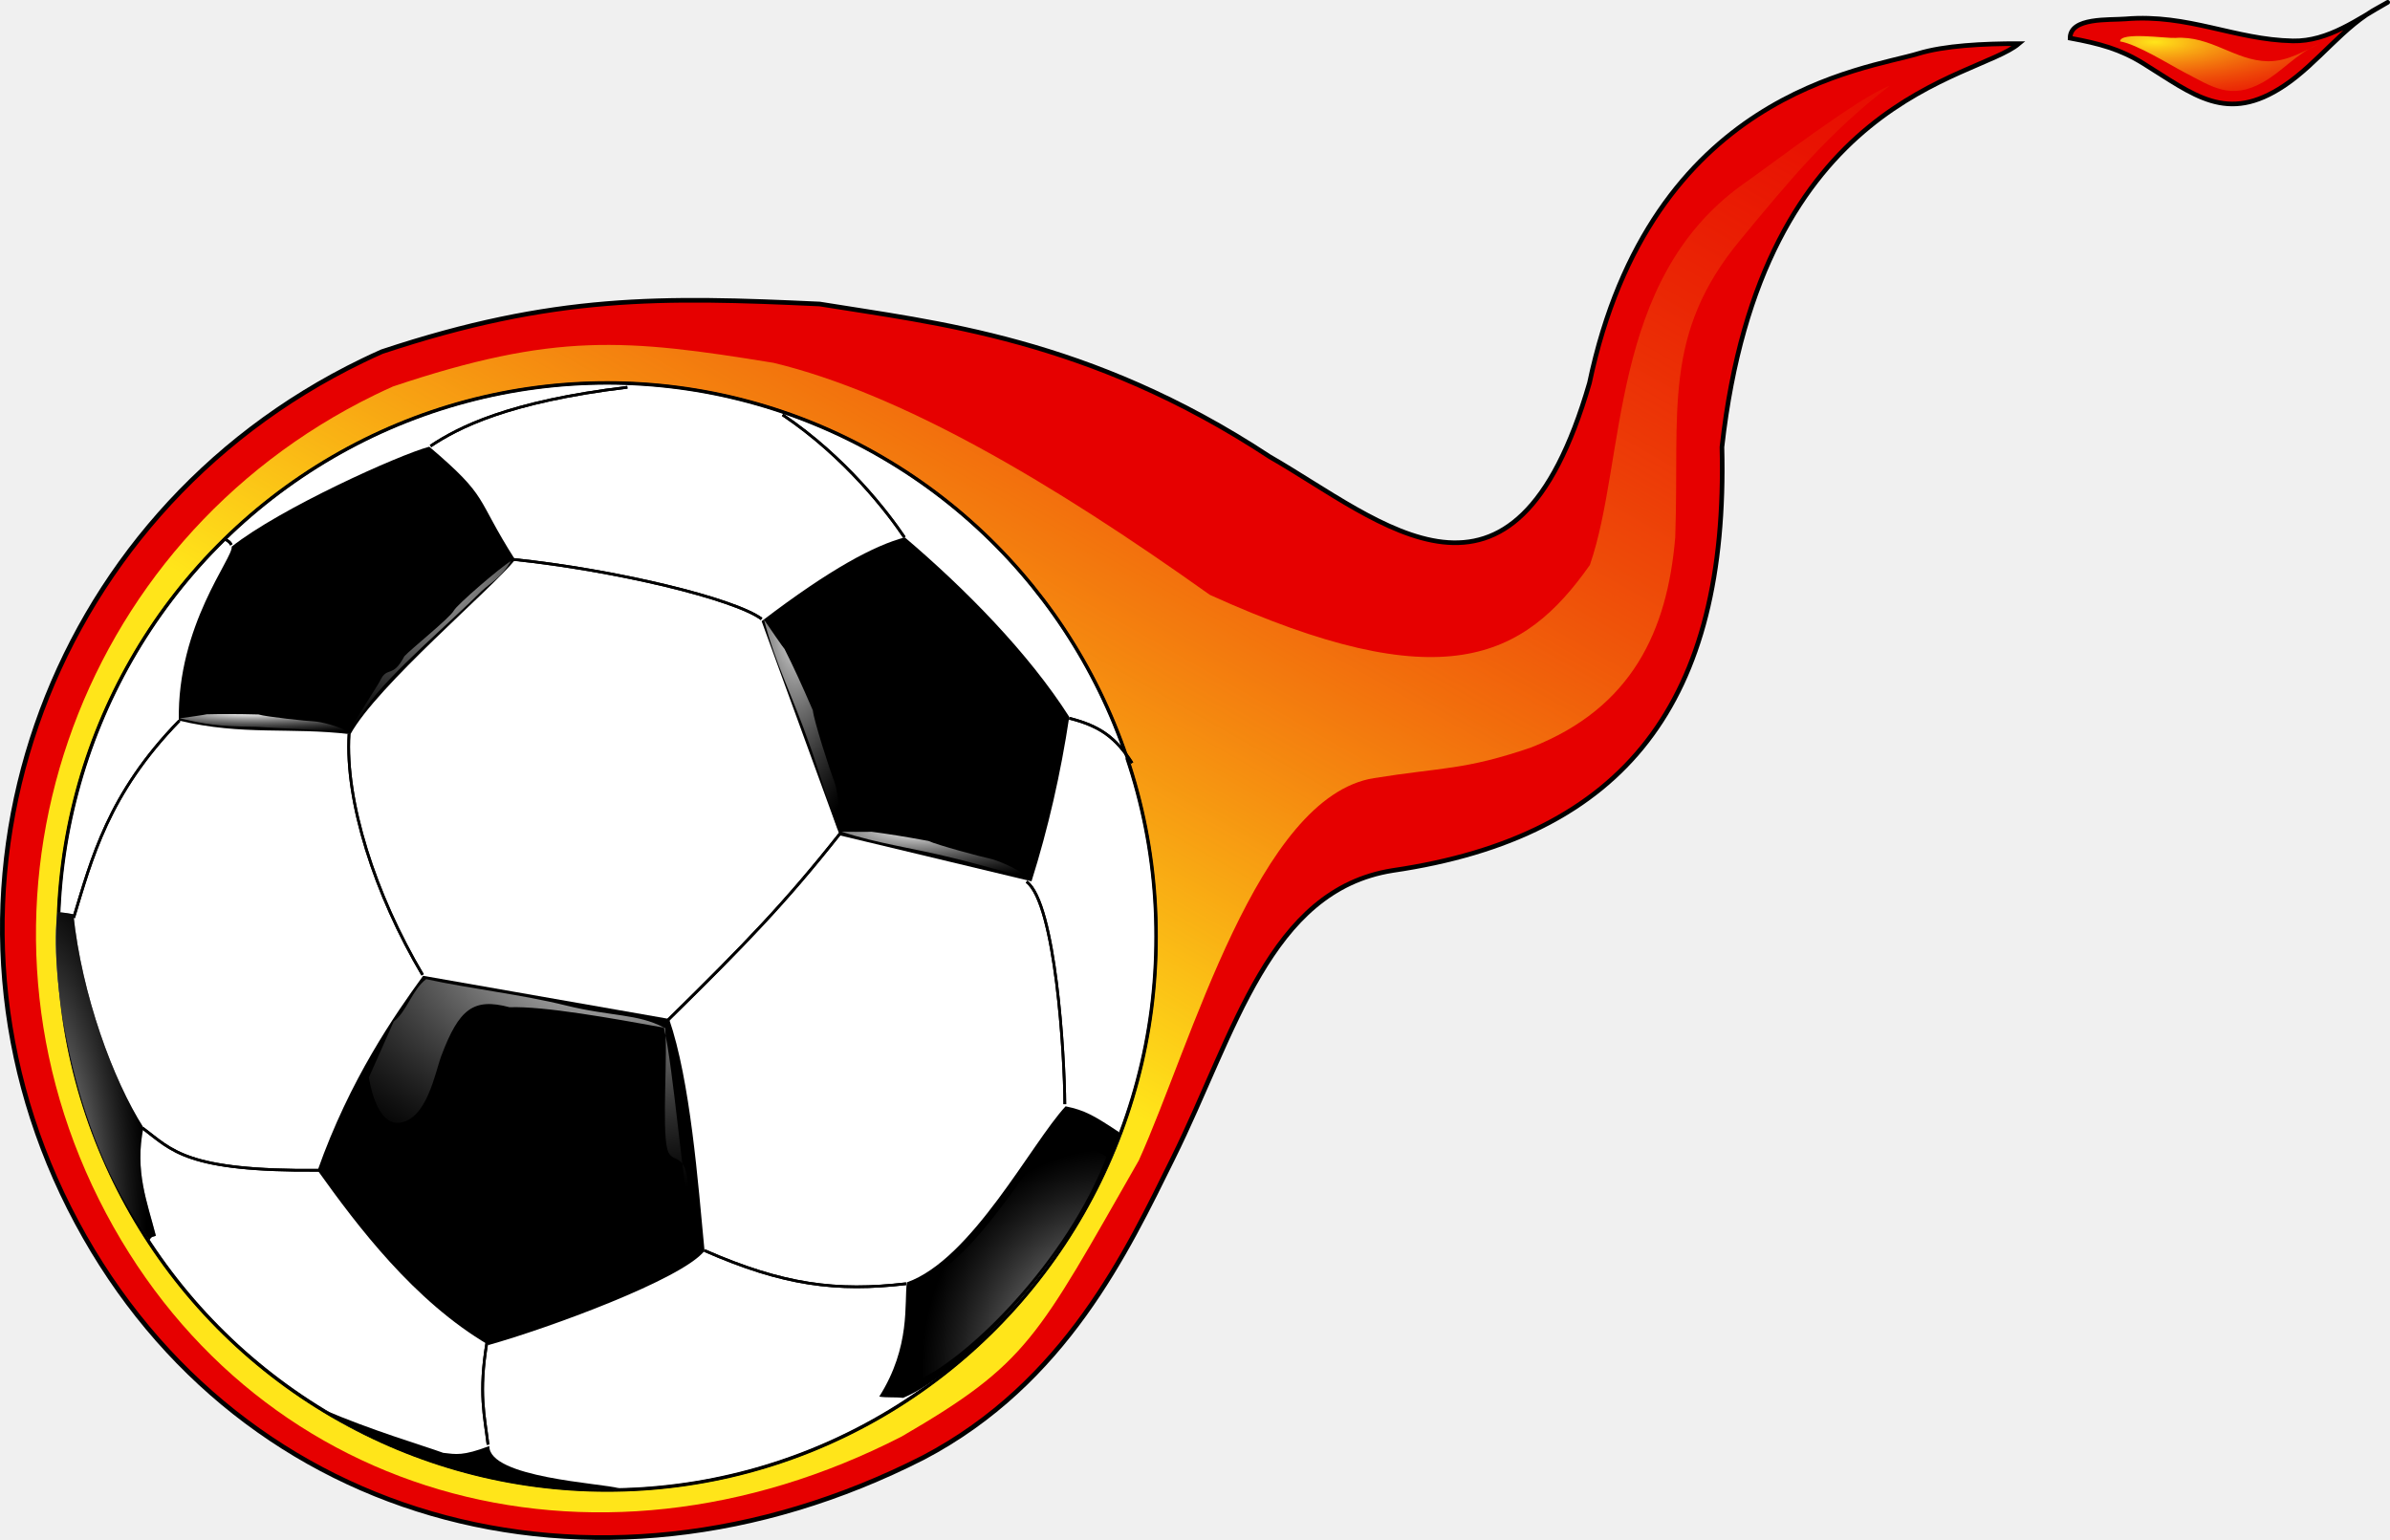
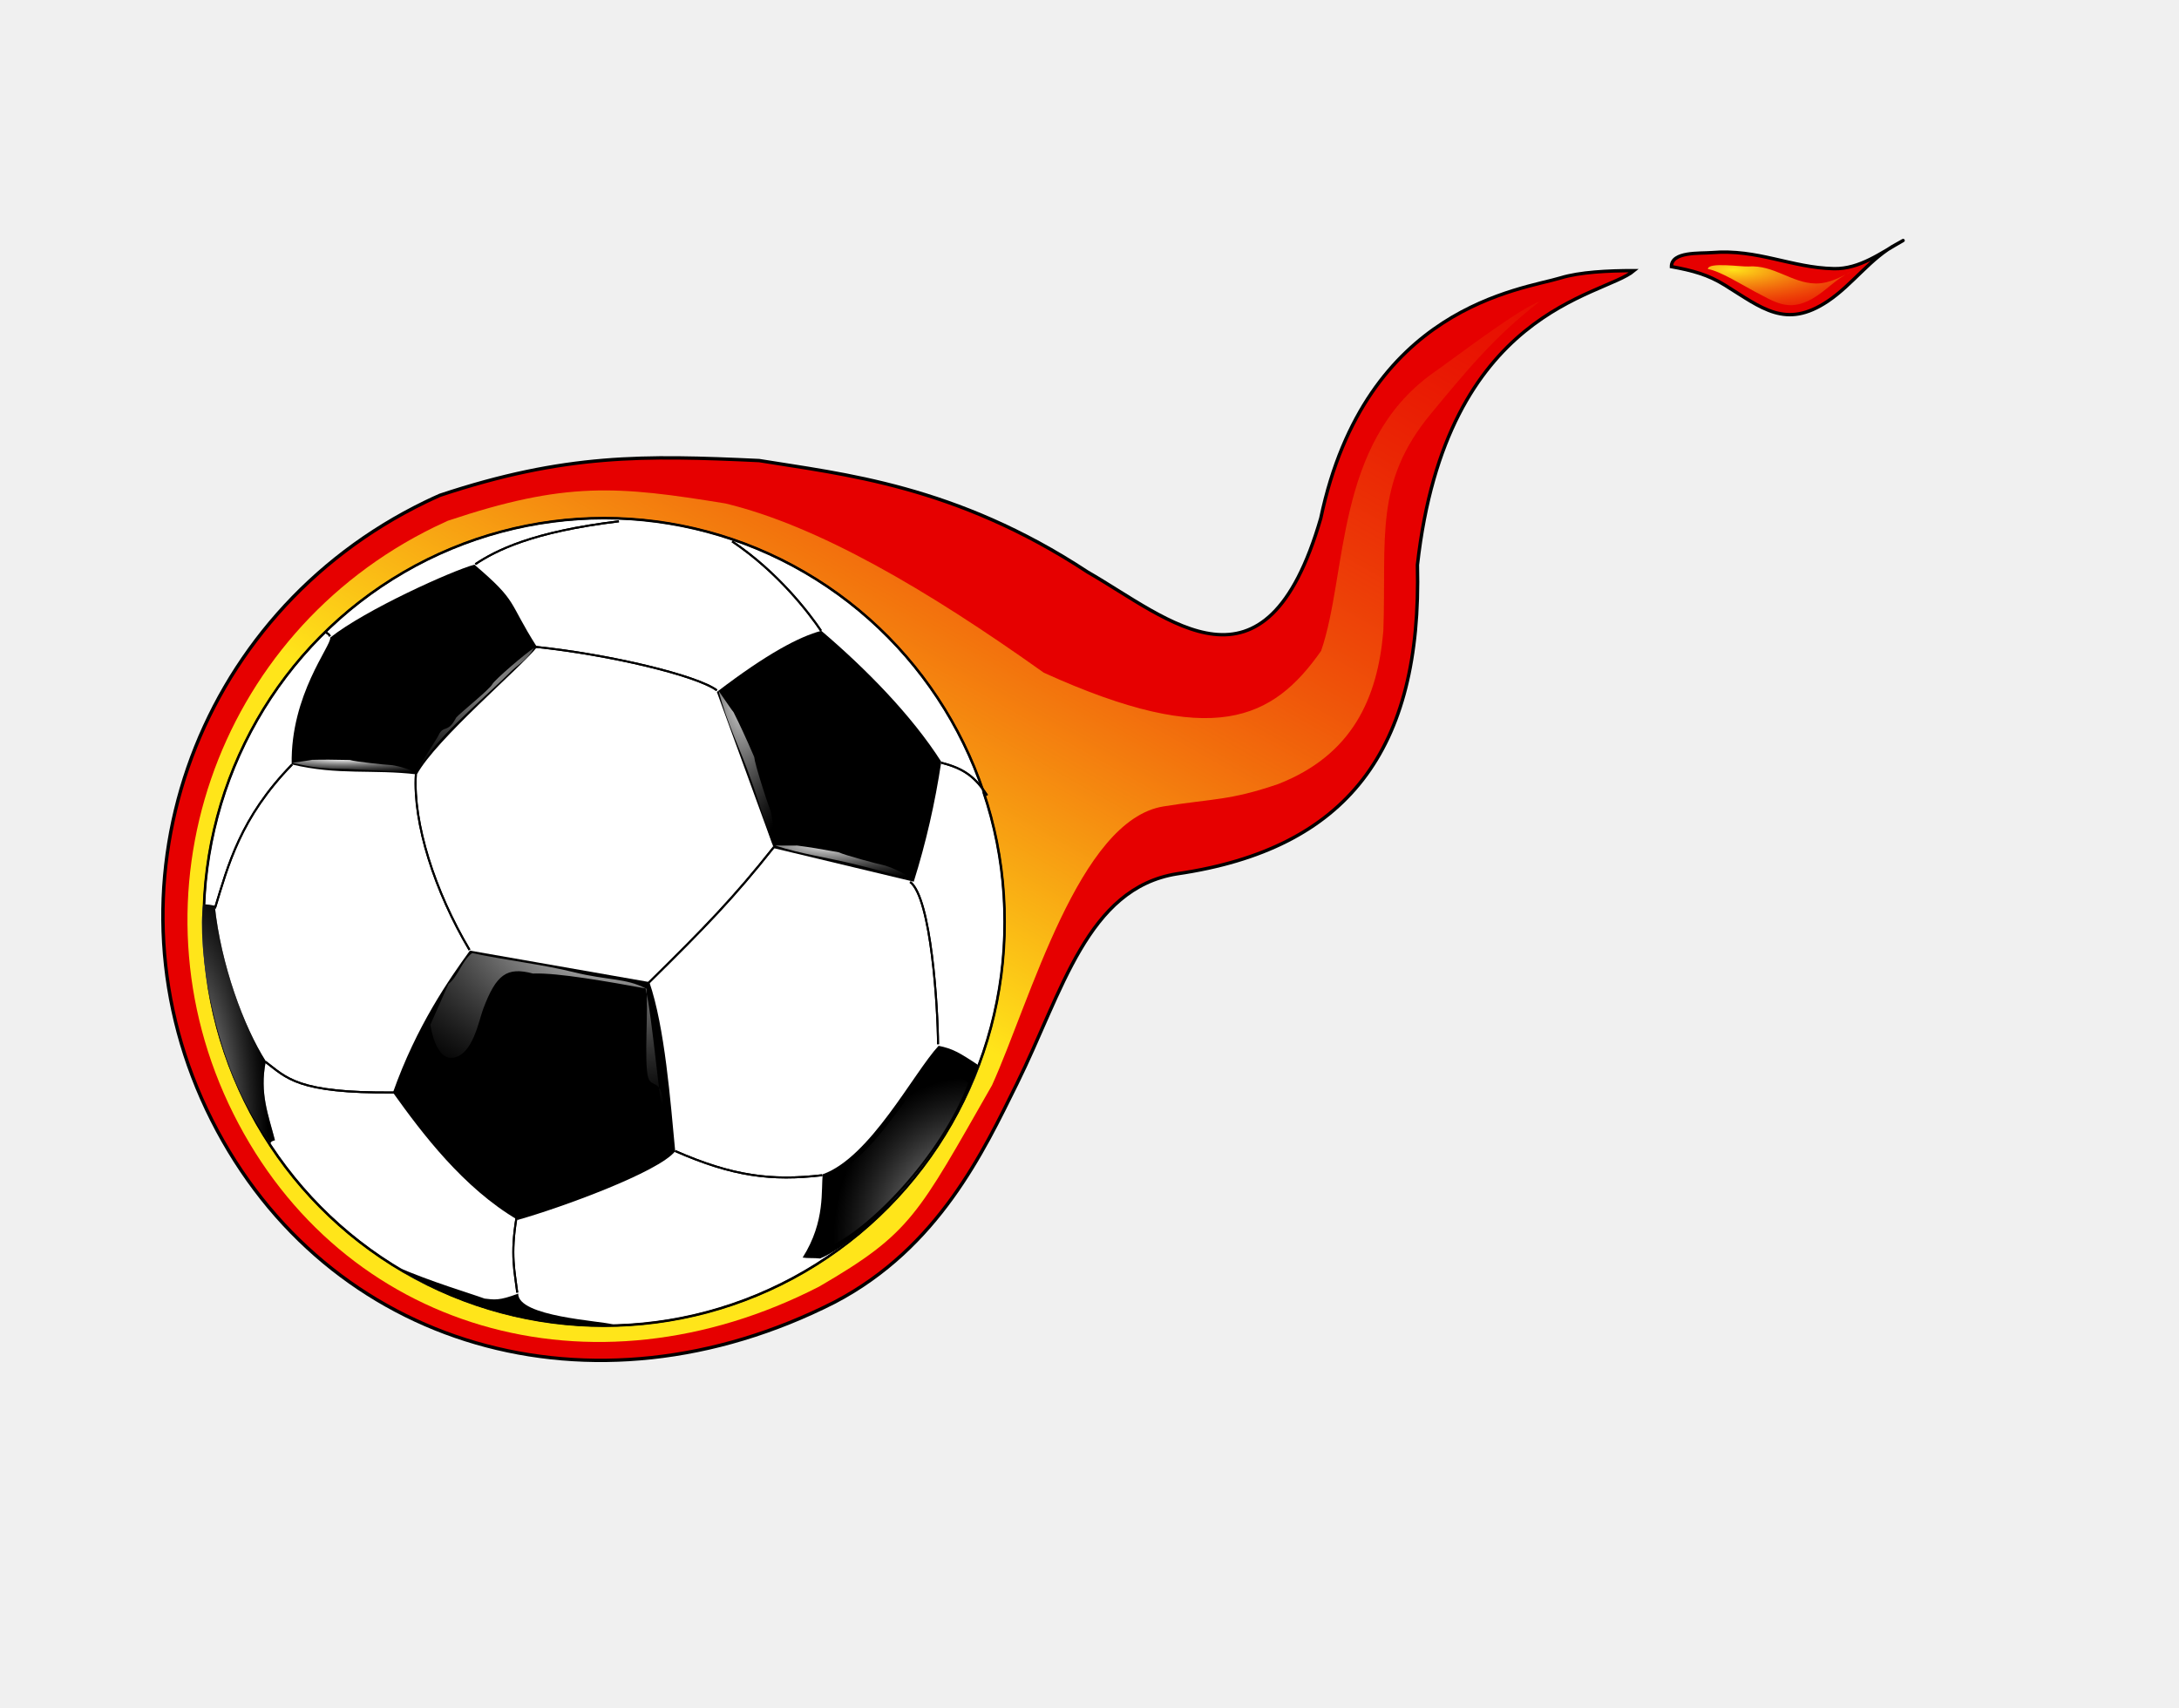
- <svg xmlns="http://www.w3.org/2000/svg" xmlns:xlink="http://www.w3.org/1999/xlink" height="416.602" id="svg636" space="preserve" width="646.536" version="1.0">
+ <svg xmlns="http://www.w3.org/2000/svg" xmlns:xlink="http://www.w3.org/1999/xlink" height="475pt" id="svg636" space="preserve" width="606pt">
  <defs id="defs638">
    <linearGradient id="linearGradient684">
      <stop id="stop685" offset="0" style="stop-color:#ffe51a;stop-opacity:1;" />
      <stop id="stop686" offset="1" style="stop-color:#e60000;stop-opacity:0;" />
    </linearGradient>
    <linearGradient id="linearGradient649">
      <stop id="stop650" offset="0" style="stop-color:#ffffff;stop-opacity:1;" />
      <stop id="stop651" offset="1" style="stop-color:#000000;stop-opacity:0.478;" />
    </linearGradient>
-     <linearGradient gradientUnits="userSpaceOnUse" id="linearGradient652" spreadMethod="pad" x1="324.951" x2="757.448" xlink:href="#linearGradient684" y1="487.917" y2="-99.033" gradientTransform="matrix(0.7415834,0,0,0.5707248,-32.24812,-32.44326)" />
-     <radialGradient cx="314.367" cy="622.333" fx="314.367" fy="622.333" id="radialGradient653" r="129.415" xlink:href="#linearGradient649" gradientTransform="scale(1.199174,0.8339071)" gradientUnits="userSpaceOnUse" />
-     <radialGradient cx="77.703" cy="2006.779" fx="77.703" fy="2006.779" gradientTransform="scale(3.005688,0.3327026)" id="radialGradient654" r="25.949" xlink:href="#linearGradient649" gradientUnits="userSpaceOnUse" />
-     <radialGradient cx="636.953" cy="873.314" fx="636.953" fy="873.314" id="radialGradient875" r="84.825" xlink:href="#linearGradient649" gradientTransform="scale(0.9286569,1.076824)" gradientUnits="userSpaceOnUse" />
-     <radialGradient cx="248.862" cy="353.912" fx="248.862" fy="353.912" id="radialGradient877" r="82.693" xlink:href="#linearGradient649" gradientTransform="scale(0.5518579,1.812061)" gradientUnits="userSpaceOnUse" />
-     <radialGradient cx="494.386" cy="128.833" fx="494.386" fy="128.833" id="radialGradient683" r="72.5" xlink:href="#linearGradient684" gradientTransform="matrix(1.244181,0,0,0.3401756,-32.24812,-32.44326)" gradientUnits="userSpaceOnUse" />
+     <linearGradient gradientUnits="objectBoundingBox" id="linearGradient652" spreadMethod="pad" x1="0.397" x2="1.036" xlink:href="#linearGradient684" y1="0.577" y2="-0.291" />
+     <radialGradient cx="0.764" cy="-0.209" fx="0.764" fy="-0.209" id="radialGradient653" r="1.168" xlink:href="#linearGradient649" />
+     <radialGradient cx="0.414" cy="-5.0018888e-2" fx="0.414" fy="-5.0018888e-2" gradientTransform="translate(-2.999707e-8,-1.691952e-6)" id="radialGradient654" r="1.103" xlink:href="#linearGradient649" />
+     <radialGradient cx="1.021" cy="0.944" fx="1.021" fy="0.944" id="radialGradient875" r="0.88" xlink:href="#linearGradient649" />
+     <radialGradient cx="-0.191" cy="0.959" fx="-0.191" fy="0.959" id="radialGradient877" r="1.098" xlink:href="#linearGradient649" />
+     <radialGradient cx="0.172" cy="0.109" fx="0.172" fy="0.109" id="radialGradient683" r="1.659" xlink:href="#linearGradient684" />
    <radialGradient id="radialGradient687" xlink:href="#linearGradient684" />
-     <radialGradient xlink:href="#linearGradient649" id="radialGradient2444" gradientTransform="scale(2.012624,0.4968638)" cx="254.259" cy="1441.084" fx="254.259" fy="1441.084" r="42.647" gradientUnits="userSpaceOnUse" />
-     <radialGradient xlink:href="#linearGradient649" id="radialGradient2446" gradientTransform="scale(0.5982127,1.671646)" cx="769.309" cy="373.53" fx="769.309" fy="373.53" r="57.688" gradientUnits="userSpaceOnUse" />
-     <radialGradient xlink:href="#linearGradient649" id="radialGradient2448" gradientTransform="scale(0.974096,1.026593)" cx="310.916" cy="585.318" fx="310.916" fy="585.318" r="75.703" gradientUnits="userSpaceOnUse" />
  </defs>
-   <path d="M 103.324,95.131 C 149.834,79.686 179.09,80.268 221.712,82.242 C 252.534,87.296 294.523,91.333 343.494,123.572 C 373.608,140.849 409.422,174.464 429.975,103.619 C 446.565,24.884 504.643,18.866 518.94,14.49 C 525.965,12.34 536.463,11.789 546.143,11.803 C 534.566,21.57 476.473,25.666 465.818,120.938 C 467.534,189.638 439.794,226.274 376.703,235.508 C 343.306,240.835 334.139,279.37 317.282,313.398 C 304.99,338.209 288.317,374.105 249.751,394.341 C 160.098,439.956 61.511,411.569 18.748,326.828 C -24.014,242.088 11.483,139.451 98.035,97.583 C 99.879,96.69 101.45,95.963 103.324,95.131 L 103.324,95.131 L 103.324,95.131 L 103.324,95.131 L 103.324,95.131 L 103.324,95.131 L 103.324,95.131 L 103.324,95.131 L 103.324,95.131 L 103.324,95.131 L 103.324,95.131 L 103.324,95.131 L 103.324,95.131 z" id="path681" style="font-size:12px;fill:#e60000;fill-rule:evenodd;stroke:#000000;stroke-width:1.25;stroke-dasharray:none" />
-   <path d="M 106.287,104.565 C 150.015,89.903 169.216,91.619 209.289,98.164 C 243.38,106.406 283.605,129.806 327.273,160.921 C 390.15,189.466 412.197,178.313 430.094,152.837 C 439.985,124.191 435.044,76.173 471.248,50.015 C 478.611,44.939 502.898,26.206 511.24,23.184 C 494.285,36.25 483.682,49.348 470.81,64.881 C 449.596,90.482 454.39,111.004 453.178,145.388 C 451.048,170.641 441.539,191.446 414.298,202.174 C 396.089,208.427 390.317,207.507 371.662,210.512 C 340.262,215.568 322.324,282.425 308.071,313.929 C 280.464,362.175 278.211,368.701 243.956,388.609 C 159.665,431.912 66.974,404.963 26.769,324.518 C -13.436,244.073 19.939,146.638 101.314,106.892 C 103.048,106.045 104.524,105.354 106.287,104.565 L 106.287,104.565 L 106.287,104.565 L 106.287,104.565 L 106.287,104.565 L 106.287,104.565 L 106.287,104.565 L 106.287,104.565 L 106.287,104.565 L 106.287,104.565 L 106.287,104.565 L 106.287,104.565 L 106.287,104.565 L 106.287,104.565 L 106.287,104.565 L 106.287,104.565 L 106.287,104.565 L 106.287,104.565 z" id="path688" style="font-size:12px;fill:url(#linearGradient652);stroke-width:0.836" />
-   <g id="g878" style="font-size:12px" transform="matrix(0.650569,0,0,0.650569,-84.29364,-241.4385)">
-     <g id="g655" style="font-size:12px;fill:#ffffff" transform="translate(7.499999,239.9999)">
-       <path d="M 606.616,519.897 A 210.724,210.724 0 1 1 185.169,519.897 A 210.724,210.724 0 1 1 606.616,519.897 z" id="path656" style="fill:#ffffff;fill-opacity:1;fill-rule:evenodd;stroke:#000000;stroke-width:1pt;stroke-linecap:butt;stroke-linejoin:miter;stroke-opacity:1" transform="matrix(1.08319,0,0,1.090022,-54.30058,-46.14789)" />
-       <path d="M 438.769,389.439 C 467.523,367.491 485.735,357.937 498.303,354.585 C 523.609,376.117 549.754,402.676 566.682,429.236 C 563.127,452.866 557.896,475.659 550.99,497.614 C 524.411,491.247 497.832,484.879 471.253,478.512 C 460.425,448.821 449.597,419.13 438.769,389.439 C 438.769,389.439 438.769,389.439 438.769,389.439 L 438.769,389.439 L 438.769,389.439 z" id="path657" style="fill:#ffffff;fill-opacity:1;fill-rule:evenodd;stroke:none;stroke-width:1pt;stroke-linecap:butt;stroke-linejoin:miter;stroke-opacity:1" />
-       <path d="M 300.566,316.881 C 325.872,338.413 319.34,337.323 336.268,363.882 C 326.848,375.782 278.886,416.171 267.79,436.45 C 242.887,433.434 223.011,437.12 196.432,430.753 C 195.659,391.008 219.183,362.993 218.41,358.438 C 218.41,358.438 218.41,358.438 218.41,358.438 C 238.519,342.518 287.998,320.233 300.566,316.881 L 300.566,316.881 z" id="path658" style="font-size:12px;fill:#ffffff;fill-opacity:1;fill-rule:evenodd;stroke:none;stroke-width:1" />
-       <path d="M 400.272,554.836 C 409.11,580.42 412.343,623.036 415.027,651.271 C 405.607,663.171 349.78,683.553 325.278,690.426 C 294.202,672.166 270.673,640.95 254.149,617.825 C 267.619,579.755 286.213,553.188 298.007,536.904 C 332.096,542.881 366.184,548.858 400.272,554.836 L 400.272,554.836 L 400.272,554.836 L 400.272,554.836 L 400.272,554.836 z" id="path659" style="font-size:12px;fill:#ffffff;fill-opacity:1;fill-rule:evenodd;stroke:none;stroke-width:1;stroke-dasharray:none" />
-       <path d="M 181.682,600.005 C 178.007,618.314 183.309,631.034 186.87,644.979 C 185.851,645.571 185.033,645.05 184.197,646.895 C 149.938,600.428 142.803,532.638 145.979,510.387 C 148.469,510.619 150.075,510.851 152.564,511.304 C 156.1,544.892 169.054,580.167 181.682,600.005 L 181.682,600.005 z" id="path660" style="font-size:12px;fill:#ffffff;fill-opacity:1;fill-rule:evenodd;stroke:none;stroke-width:1" />
-       <path d="M 588.397,602.592 C 570.263,652.174 523.529,701.553 497.614,712.429 C 494.006,712.022 490.77,712.416 487.669,711.9 C 500.904,691.023 497.97,672.899 499.167,664.386 C 526.19,654.819 550.858,606.63 565.163,591.176 C 573.171,592.824 576.763,594.847 588.397,602.592 L 588.397,602.592 z" id="path661" style="font-size:12px;fill:#ffffff;fill-opacity:1;fill-rule:evenodd;stroke:none;stroke-width:1;stroke-dasharray:none" />
-       <path d="M 357.492,750.275 C 353.885,749.867 327.693,746.004 324.593,745.488 C 301.173,740.531 264.363,724.999 255.933,717.041 C 276.662,725.987 297.443,732.037 306.38,735.28 C 311.718,735.877 314.464,736.659 325.541,732.443 C 325.355,745.648 372.383,747.903 379.596,750.029 C 374.227,751.14 371.93,749.95 357.492,750.275 L 357.492,750.275 z" id="path662" style="font-size:12px;fill:#ffffff;fill-opacity:1;fill-rule:evenodd;stroke:none;stroke-width:1;stroke-dasharray:none" />
-       <path d="M 267.213,436.304 C 265.478,464.316 277.978,503.1 297.789,536.498" id="path663" style="fill:#ffffff;fill-opacity:1;fill-rule:evenodd;stroke:#000000;stroke-width:1.125;stroke-linecap:butt;stroke-linejoin:miter;stroke-dasharray:none;stroke-dashoffset:0;stroke-opacity:1" />
-       <path d="M 438.756,388.509 C 427.463,380.124 378.199,368.174 335.143,363.705" id="path664" style="font-size:12px;fill:#ffffff;fill-opacity:1;fill-rule:evenodd;stroke:#000000;stroke-width:1.125;stroke-dasharray:none;stroke-dashoffset:0" />
-       <path d="M 399.933,555.2 C 432.022,523.654 448.567,506.556 471.318,477.823" id="path665" style="font-size:12px;fill:#ffffff;fill-opacity:1;fill-rule:evenodd;stroke:#000000;stroke-width:1.125;stroke-dasharray:none;stroke-dashoffset:0" />
-       <path d="M 415.007,651.154 C 447.831,665.564 469.89,668.319 498.891,664.953" id="path666" style="font-size:12px;fill:#ffffff;fill-opacity:1;fill-rule:evenodd;stroke:#000000;stroke-width:1.125;stroke-dasharray:none;stroke-dashoffset:0" />
-       <path d="M 324.567,689.154 C 320.994,710.549 323.568,719.789 324.996,731.864" id="path667" style="font-size:12px;fill:#ffffff;fill-opacity:1;fill-rule:evenodd;stroke:#000000;stroke-width:1.125;stroke-dasharray:none;stroke-dashoffset:0" />
-       <path d="M 254.837,617.775 C 199.32,618.314 193.528,609.343 181.439,600.274" id="path668" style="font-size:12px;fill:#ffffff;fill-opacity:1;fill-rule:evenodd;stroke:#000000;stroke-width:1.125;stroke-dasharray:none;stroke-dashoffset:0" />
-       <path d="M 196.662,430.807 C 166.996,461.219 160.182,488.38 152.689,512.774" id="path669" style="font-size:12px;fill:#ffffff;fill-opacity:1;fill-rule:evenodd;stroke:#000000;stroke-width:1.125;stroke-dasharray:none;stroke-dashoffset:0" />
-       <path d="M 215.369,355.099 C 217.73,356.644 217.443,356.402 218.28,357.673" id="path670" style="font-size:12px;fill:#ffffff;fill-opacity:1;fill-rule:evenodd;stroke:#000000;stroke-width:1.125;stroke-dasharray:none;stroke-dashoffset:0" />
-       <path d="M 447.494,303.623 C 473.679,321.195 491.412,344.538 498.128,354.529" id="path671" style="font-size:12px;fill:#ffffff;fill-opacity:1;fill-rule:evenodd;stroke:#000000;stroke-width:1.125;stroke-dasharray:none;stroke-dashoffset:0" />
-       <path d="M 564.837,590.275 C 564.745,569.94 561.028,506.843 548.939,497.774" id="path672" style="font-size:12px;fill:#ffffff;fill-opacity:1;fill-rule:evenodd;stroke:#000000;stroke-width:1.125;stroke-dasharray:none;stroke-dashoffset:0" />
-       <path d="M 592.817,448.412 C 586.062,437.891 579.544,433.033 566.681,429.798" id="path673" style="font-size:12px;fill:#ffffff;fill-opacity:1;fill-rule:evenodd;stroke:#000000;stroke-width:1.125;stroke-dasharray:none;stroke-dashoffset:0" />
-       <path d="M 382.944,292.158 C 333.315,298.155 312.751,308.875 301.094,316.609" id="path674" style="font-size:12px;fill:#ffffff;fill-opacity:1;fill-rule:evenodd;stroke:#000000;stroke-width:1.125;stroke-dasharray:none;stroke-dashoffset:0" />
+   <path d="M 208.39 196.097 C 279.881 172.356 324.851 173.25 390.365 176.285 C 437.743 184.054 502.285 190.258 577.559 239.814 C 623.848 266.37 678.899 318.04 710.491 209.144 C 735.992 88.118 825.264 78.868 847.24 72.142 C 858.038 68.837 874.176 67.99 889.054 68.011 C 871.259 83.025 781.963 89.32 765.585 235.765 C 768.222 341.365 725.584 397.678 628.605 411.873 C 577.269 420.06 563.18 479.293 537.269 531.598 C 518.374 569.735 492.746 624.912 433.465 656.017 C 295.658 726.133 144.119 682.499 78.387 552.242 C 12.656 421.986 67.22 264.221 200.26 199.865 C 203.095 198.494 205.509 197.375 208.39 196.097 L 208.39 196.097 L 208.39 196.097 L 208.39 196.097 L 208.39 196.097 L 208.39 196.097 L 208.39 196.097 L 208.39 196.097 L 208.39 196.097 L 208.39 196.097 L 208.39 196.097 L 208.39 196.097 L 208.39 196.097 z " id="path681" style="font-size:12;fill:#e60000;fill-rule:evenodd;stroke:#000000;stroke-width:1.921;stroke-dasharray:none;" transform="matrix(0.650569,0,0,0.650569,27.53609,56.131)" />
+   <path d="M 212.944 210.598 C 280.16 188.06 309.674 190.698 371.27 200.759 C 423.672 213.427 485.503 249.396 552.626 297.224 C 649.275 341.1 683.164 323.957 710.673 284.797 C 725.877 240.765 718.282 166.956 773.931 126.748 C 785.25 118.945 822.582 90.15 835.404 85.505 C 809.343 105.59 793.044 125.723 773.259 149.598 C 740.65 188.951 748.019 220.494 746.156 273.347 C 742.881 312.163 728.265 344.144 686.393 360.634 C 658.404 370.246 649.532 368.832 620.856 373.45 C 572.591 381.222 545.019 483.989 523.111 532.415 C 480.675 606.574 477.211 616.605 424.558 647.206 C 294.993 713.768 152.517 672.345 90.717 548.691 C 28.917 425.037 80.218 275.269 205.3 214.175 C 207.966 212.873 210.235 211.811 212.944 210.598 L 212.944 210.598 L 212.944 210.598 L 212.944 210.598 L 212.944 210.598 L 212.944 210.598 L 212.944 210.598 L 212.944 210.598 L 212.944 210.598 L 212.944 210.598 L 212.944 210.598 L 212.944 210.598 L 212.944 210.598 L 212.944 210.598 L 212.944 210.598 L 212.944 210.598 L 212.944 210.598 L 212.944 210.598 z " id="path688" style="font-size:12;fill:url(#linearGradient652);stroke-width:0.836;" transform="matrix(0.650569,0,0,0.650569,27.53609,56.131)" />
+   <g id="g878" style="font-size:12;" transform="matrix(0.650569,0,0,0.650569,-24.50943,-152.8642)">
+     <g id="g655" style="font-size:12;fill:#ffffff;" transform="translate(7.499999,239.9999)">
+       <path d="M 606.616 519.897 A 210.724 210.724 0 1 0 185.169 519.897 A 210.724 210.724 0 1 0  606.616 519.897 z" id="path656" style="fill-rule:evenodd;stroke:#000000;fill:#ffffff;fill-opacity:1;stroke-opacity:1;stroke-width:1pt;stroke-linejoin:miter;stroke-linecap:butt;" transform="matrix(1.08319,0,0,1.090022,-54.30058,-46.14789)" />
+       <path d="M 438.769 389.439 C 467.523 367.491 485.735 357.937 498.303 354.585 C 523.609 376.117 549.754 402.676 566.682 429.236 C 563.127 452.866 557.896 475.659 550.99 497.614 C 524.411 491.247 497.832 484.879 471.253 478.512 C 460.425 448.821 449.597 419.13 438.769 389.439 C 438.769 389.439 438.769 389.439 438.769 389.439 L 438.769 389.439 L 438.769 389.439 z " id="path657" style="fill:#ffffff;fill-rule:evenodd;stroke:none;stroke-opacity:1;stroke-width:1pt;stroke-linejoin:miter;stroke-linecap:butt;fill-opacity:1;" />
+       <path d="M 300.566 316.881 C 325.872 338.413 319.34 337.323 336.268 363.882 C 326.848 375.782 278.886 416.171 267.79 436.45 C 242.887 433.434 223.011 437.12 196.432 430.753 C 195.659 391.008 219.183 362.993 218.41 358.438 C 218.41 358.438 218.41 358.438 218.41 358.438 C 238.519 342.518 287.998 320.233 300.566 316.881 L 300.566 316.881 z " id="path658" style="font-size:12;fill:#ffffff;fill-rule:evenodd;stroke:none;stroke-width:1;fill-opacity:1;" />
+       <path d="M 400.272 554.836 C 409.11 580.42 412.343 623.036 415.027 651.271 C 405.607 663.171 349.78 683.553 325.278 690.426 C 294.202 672.166 270.673 640.95 254.149 617.825 C 267.619 579.755 286.213 553.188 298.007 536.904 C 332.096 542.881 366.184 548.858 400.272 554.836 L 400.272 554.836 L 400.272 554.836 L 400.272 554.836 L 400.272 554.836 z " id="path659" style="font-size:12;fill:#ffffff;fill-rule:evenodd;stroke:none;stroke-width:1;fill-opacity:1;stroke-dasharray:none;" />
+       <path d="M 181.682 600.005 C 178.007 618.314 183.309 631.034 186.87 644.979 C 185.851 645.571 185.033 645.05 184.197 646.895 C 149.938 600.428 142.803 532.638 145.979 510.387 C 148.469 510.619 150.075 510.851 152.564 511.304 C 156.1 544.892 169.054 580.167 181.682 600.005 L 181.682 600.005 z " id="path660" style="font-size:12;fill:#ffffff;fill-rule:evenodd;stroke:none;stroke-width:1;fill-opacity:1;" />
+       <path d="M 588.397 602.592 C 570.263 652.174 523.529 701.553 497.614 712.429 C 494.006 712.022 490.77 712.416 487.669 711.9 C 500.904 691.023 497.97 672.899 499.167 664.386 C 526.19 654.819 550.858 606.63 565.163 591.176 C 573.171 592.824 576.763 594.847 588.397 602.592 L 588.397 602.592 z " id="path661" style="font-size:12;fill:#ffffff;fill-rule:evenodd;stroke:none;stroke-width:1;stroke-dasharray:none;fill-opacity:1;" />
+       <path d="M 357.492 750.275 C 353.885 749.867 327.693 746.004 324.593 745.488 C 301.173 740.531 264.363 724.999 255.933 717.041 C 276.662 725.987 297.443 732.037 306.38 735.28 C 311.718 735.877 314.464 736.659 325.541 732.443 C 325.355 745.648 372.383 747.903 379.596 750.029 C 374.227 751.14 371.93 749.95 357.492 750.275 L 357.492 750.275 z " id="path662" style="font-size:12;fill:#ffffff;fill-rule:evenodd;stroke:none;stroke-width:1;fill-opacity:1;stroke-dasharray:none;" />
+       <path d="M 267.213 436.304 C 265.478 464.316 277.978 503.1 297.789 536.498 " id="path663" style="fill:#ffffff;fill-rule:evenodd;stroke:black;stroke-opacity:1;stroke-width:1.125;stroke-linejoin:miter;stroke-linecap:butt;fill-opacity:1;stroke-dasharray:none;stroke-dashoffset:0;" />
+       <path d="M 438.756 388.509 C 427.463 380.124 378.199 368.174 335.143 363.705 " id="path664" style="font-size:12;fill:#ffffff;fill-rule:evenodd;stroke:#000000;stroke-width:1.125;stroke-dasharray:none;stroke-dashoffset:0;fill-opacity:1;" />
+       <path d="M 399.933 555.2 C 432.022 523.654 448.567 506.556 471.318 477.823 " id="path665" style="font-size:12;fill:#ffffff;fill-rule:evenodd;stroke:#000000;stroke-width:1.125;stroke-dasharray:none;stroke-dashoffset:0;fill-opacity:1;" />
+       <path d="M 415.007 651.154 C 447.831 665.564 469.89 668.319 498.891 664.953 " id="path666" style="font-size:12;fill:#ffffff;fill-rule:evenodd;stroke:#000000;stroke-width:1.125;stroke-dasharray:none;stroke-dashoffset:0;fill-opacity:1;" />
+       <path d="M 324.567 689.154 C 320.994 710.549 323.568 719.789 324.996 731.864 " id="path667" style="font-size:12;fill:#ffffff;fill-rule:evenodd;stroke:#000000;stroke-width:1.125;stroke-dasharray:none;stroke-dashoffset:0;fill-opacity:1;" />
+       <path d="M 254.837 617.775 C 199.32 618.314 193.528 609.343 181.439 600.274 " id="path668" style="font-size:12;fill:#ffffff;fill-rule:evenodd;stroke:#000000;stroke-width:1.125;stroke-dasharray:none;stroke-dashoffset:0;fill-opacity:1;" />
+       <path d="M 196.662 430.807 C 166.996 461.219 160.182 488.38 152.689 512.774 " id="path669" style="font-size:12;fill:#ffffff;fill-rule:evenodd;stroke:#000000;stroke-width:1.125;stroke-dasharray:none;stroke-dashoffset:0;fill-opacity:1;" />
+       <path d="M 215.369 355.099 C 217.73 356.644 217.443 356.402 218.28 357.673 " id="path670" style="font-size:12;fill:#ffffff;fill-rule:evenodd;stroke:#000000;stroke-width:1.125;stroke-dasharray:none;stroke-dashoffset:0;fill-opacity:1;" />
+       <path d="M 447.494 303.623 C 473.679 321.195 491.412 344.538 498.128 354.529 " id="path671" style="font-size:12;fill:#ffffff;fill-rule:evenodd;stroke:#000000;stroke-width:1.125;stroke-dasharray:none;stroke-dashoffset:0;fill-opacity:1;" />
+       <path d="M 564.837 590.275 C 564.745 569.94 561.028 506.843 548.939 497.774 " id="path672" style="font-size:12;fill:#ffffff;fill-rule:evenodd;stroke:#000000;stroke-width:1.125;stroke-dasharray:none;stroke-dashoffset:0;fill-opacity:1;" />
+       <path d="M 592.817 448.412 C 586.062 437.891 579.544 433.033 566.681 429.798 " id="path673" style="font-size:12;fill:#ffffff;fill-rule:evenodd;stroke:#000000;stroke-width:1.125;stroke-dasharray:none;stroke-dashoffset:0;fill-opacity:1;" />
+       <path d="M 382.944 292.158 C 333.315 298.155 312.751 308.875 301.094 316.609 " id="path674" style="font-size:12;fill:#ffffff;fill-rule:evenodd;stroke:#000000;stroke-width:1.125;stroke-dasharray:none;stroke-dashoffset:0;fill-opacity:1;" />
    </g>
-     <path d="M 606.616,519.897 A 210.724,210.724 0 1 1 185.169,519.897 A 210.724,210.724 0 1 1 606.616,519.897 z" id="path641" style="font-size:12px;fill:none;fill-rule:evenodd;stroke:#000000;stroke-width:1" transform="matrix(1.08319,0,0,1.090022,-46.80058,193.852)" />
-     <path d="M 438.769,389.439 C 467.523,367.491 485.735,357.937 498.303,354.585 C 523.609,376.117 549.754,402.676 566.682,429.236 C 563.127,452.866 557.896,475.659 550.99,497.614 C 524.411,491.247 497.832,484.879 471.253,478.512 C 460.425,448.821 449.597,419.13 438.769,389.439 C 438.769,389.439 438.769,389.439 438.769,389.439 L 438.769,389.439 L 438.769,389.439 z" id="path607" style="font-size:12px;fill-rule:evenodd;stroke-width:1" transform="translate(7.499999,239.9999)" />
-     <path d="M 300.566,316.881 C 325.872,338.413 319.34,337.323 336.268,363.882 C 326.848,375.782 278.886,416.171 267.79,436.45 C 242.887,433.434 223.011,437.12 196.432,430.753 C 195.659,391.008 219.183,362.993 218.41,358.438 C 218.41,358.438 218.41,358.438 218.41,358.438 C 238.519,342.518 287.998,320.233 300.566,316.881 L 300.566,316.881 z" id="path608" style="font-size:12px;fill-rule:evenodd" transform="translate(7.499999,239.9999)" />
-     <path d="M 400.272,554.836 C 409.11,580.42 412.343,623.036 415.027,651.271 C 405.607,663.171 349.78,683.553 325.278,690.426 C 294.202,672.166 270.673,640.95 254.149,617.825 C 267.619,579.755 286.213,553.188 298.007,536.904 C 332.096,542.881 366.184,548.858 400.272,554.836 L 400.272,554.836 L 400.272,554.836 L 400.272,554.836 L 400.272,554.836 z" id="path609" style="font-size:12px;fill-rule:evenodd" transform="translate(7.499999,239.9999)" />
-     <path d="M 181.682,600.005 C 178.007,618.314 183.309,631.034 186.87,644.979 C 185.851,645.571 185.033,645.05 184.197,646.895 C 149.938,600.428 142.803,532.638 145.979,510.387 C 148.469,510.619 150.075,510.851 152.564,511.304 C 156.1,544.892 169.054,580.167 181.682,600.005 L 181.682,600.005 z" id="path610" style="font-size:12px;fill-rule:evenodd" transform="translate(7.499999,239.9999)" />
-     <path d="M 588.397,602.592 C 570.263,652.174 523.529,701.553 497.614,712.429 C 494.006,712.022 490.77,712.416 487.669,711.9 C 500.904,691.023 497.97,672.899 499.167,664.386 C 526.19,654.819 550.858,606.63 565.163,591.176 C 573.171,592.824 576.763,594.847 588.397,602.592 L 588.397,602.592 z" id="path611" style="font-size:12px;fill-rule:evenodd" transform="translate(7.499999,239.9999)" />
-     <path d="M 357.492,750.275 C 353.885,749.867 327.693,746.004 324.593,745.488 C 301.173,740.531 264.363,724.999 255.933,717.041 C 276.662,725.987 297.443,732.037 306.38,735.28 C 311.718,735.877 314.464,736.659 325.541,732.443 C 325.355,745.648 372.383,747.903 379.596,750.029 C 374.227,751.14 371.93,749.95 357.492,750.275 L 357.492,750.275 z" id="path612" style="font-size:12px;fill-rule:evenodd" transform="translate(7.499999,239.9999)" />
-     <path d="M 267.213,436.304 C 265.478,464.316 277.978,503.1 297.789,536.498" id="path613" style="font-size:12px;fill:none;fill-rule:evenodd;stroke:#000000;stroke-width:1.125;stroke-dashoffset:0" transform="translate(7.499999,239.9999)" />
-     <path d="M 438.756,388.509 C 427.463,380.124 378.199,368.174 335.143,363.705" id="path614" style="font-size:12px;fill:none;fill-rule:evenodd;stroke:#000000;stroke-width:1.125;stroke-dashoffset:0" transform="translate(7.499999,239.9999)" />
-     <path d="M 399.933,555.2 C 432.022,523.654 448.567,506.556 471.318,477.823" id="path615" style="font-size:12px;fill:none;fill-rule:evenodd;stroke:#000000;stroke-width:1.125;stroke-dashoffset:0" transform="translate(7.499999,239.9999)" />
-     <path d="M 415.007,651.154 C 447.831,665.564 469.89,668.319 498.891,664.953" id="path616" style="font-size:12px;fill:none;fill-rule:evenodd;stroke:#000000;stroke-width:1.125;stroke-dashoffset:0" transform="translate(7.499999,239.9999)" />
-     <path d="M 324.567,689.154 C 320.994,710.549 323.568,719.789 324.996,731.864" id="path617" style="font-size:12px;fill:none;fill-rule:evenodd;stroke:#000000;stroke-width:1.125;stroke-dashoffset:0" transform="translate(7.499999,239.9999)" />
-     <path d="M 254.837,617.775 C 199.32,618.314 193.528,609.343 181.439,600.274" id="path618" style="font-size:12px;fill:none;fill-rule:evenodd;stroke:#000000;stroke-width:1.125;stroke-dashoffset:0" transform="translate(7.499999,239.9999)" />
-     <path d="M 196.662,430.807 C 166.996,461.219 160.182,488.38 152.689,512.774" id="path619" style="font-size:12px;fill:none;fill-rule:evenodd;stroke:#000000;stroke-width:1.125;stroke-dashoffset:0" transform="translate(7.499999,239.9999)" />
-     <path d="M 215.369,355.099 C 217.73,356.644 217.443,356.402 218.28,357.673" id="path620" style="font-size:12px;fill:none;fill-rule:evenodd;stroke:#000000;stroke-width:1.125;stroke-dashoffset:0" transform="translate(7.499999,239.9999)" />
-     <path d="M 447.494,303.623 C 473.679,321.195 491.412,344.538 498.128,354.529" id="path621" style="font-size:12px;fill:none;fill-rule:evenodd;stroke:#000000;stroke-width:1.125;stroke-dashoffset:0" transform="translate(7.499999,239.9999)" />
-     <path d="M 564.837,590.275 C 564.745,569.94 561.028,506.843 548.939,497.774" id="path622" style="font-size:12px;fill:none;fill-rule:evenodd;stroke:#000000;stroke-width:1.125;stroke-dashoffset:0" transform="translate(7.499999,239.9999)" />
-     <path d="M 592.817,448.412 C 586.062,437.891 579.544,433.033 566.681,429.798" id="path623" style="font-size:12px;fill:none;fill-rule:evenodd;stroke:#000000;stroke-width:1.125;stroke-dashoffset:0" transform="translate(7.499999,239.9999)" />
-     <path d="M 382.944,292.158 C 333.315,298.155 312.751,308.875 301.094,316.609" id="path624" style="font-size:12px;fill:none;fill-rule:evenodd;stroke:#000000;stroke-width:1.125;stroke-dashoffset:0" transform="translate(7.499999,239.9999)" />
-     <path d="M 287.997,598.028 C 299.605,596.857 303.047,576.888 305.584,570.159 C 312.99,550.513 318.993,546.001 333.965,549.981 C 348.289,549.446 376.935,554.646 398.564,558.541 C 399.904,567.56 397.159,600.229 399.576,609.08 C 401.586,616.441 408.638,607.611 408.361,630.722 C 406.011,624.609 402.136,575.494 398.13,558.424 C 387.154,552.598 376.083,553.878 357.356,549.233 C 338.887,544.652 317.844,542.345 299.275,538.303 C 293.589,542.479 291.168,551.879 285.796,555.887 L 275.469,579.141 C 275.469,579.141 278.144,599.023 287.997,598.028 L 287.997,598.028 L 287.997,598.028 L 287.997,598.028 L 287.997,598.028 L 287.997,598.028 z" id="path646" style="font-size:12px;fill:url(#radialGradient653);fill-opacity:1;fill-rule:evenodd;stroke-width:1.25" transform="translate(7.499999,239.9999)" />
-     <path d="M 479.483,716.984 C 495.021,722.06 508.743,723.657 526.056,727.972 C 534.331,729.896 549.583,734.377 557.329,736.202 C 552.926,732.307 543.758,728.681 541.111,728.162 C 537.782,727.51 519.13,722.487 515.639,720.832 C 505.49,718.967 498.738,717.884 491.905,716.99 C 491.435,717.114 482.302,717.011 479.483,716.984 L 479.483,716.984 z" id="path717" style="font-size:12px;fill:url(#radialGradient2444);fill-rule:evenodd;stroke-width:1" />
-     <path d="M 447.246,628.785 C 451.892,646.947 459.439,661.347 466.216,680.821 C 469.62,690.051 474.78,707.593 477.938,716.245 C 479.552,709.705 477.564,698.631 476.359,695.733 C 474.844,692.089 467.989,670.896 467.56,666.524 C 462.794,655.485 459.436,648.231 455.795,641.005 C 455.324,640.612 449.154,631.573 447.246,628.785 L 447.246,628.785 z" id="path718" style="font-size:12px;fill:url(#radialGradient2446);fill-rule:evenodd;stroke-width:1" />
-     <path d="M 282.107,664.87 C 291.237,651.524 317.665,629.146 329.806,616.945 C 334.091,613.001 338.01,611.396 342.039,604.409 C 337.632,607.03 319.588,622.58 318.289,625.018 C 316.656,628.082 300.111,641.307 297.678,644.061 C 292.79,653.465 290.565,647.833 287.543,654.335 C 287.472,654.87 276.153,672.05 275.158,674.894 L 282.107,664.87 L 282.107,664.87 z" id="path719" style="font-size:12px;fill:url(#radialGradient2448);fill-rule:evenodd;stroke-width:1" />
-     <path d="M 204.251,669.861 C 214.735,672.142 219.786,673.24 235.86,673.362 C 243.378,673.899 267.951,674.79 274.989,675.882 C 270.966,673.1 262.624,671.205 260.219,671.117 C 257.196,671.007 240.244,669.201 237.065,668.241 C 227.849,668.013 221.718,667.998 215.515,668.16 C 215.089,668.332 206.808,669.498 204.251,669.861 L 204.251,669.861 L 204.251,669.861 z" id="path720" style="font-size:12px;fill:url(#radialGradient654);fill-rule:evenodd;stroke-width:1" />
-     <path d="M 589.646,852.194 C 573.538,894.62 532.023,936.872 509.003,946.179 C 505.798,945.83 502.923,946.167 500.169,945.726 C 511.925,927.861 509.319,912.353 510.382,905.069 C 534.387,896.883 556.3,855.649 569.008,842.425 C 576.121,843.836 579.312,845.566 589.646,852.194 L 589.646,852.194 z" id="path874" style="font-size:12px;fill:url(#radialGradient875);fill-rule:evenodd" />
-     <path d="M 181.682,600.005 C 178.007,618.314 183.309,631.034 186.87,644.979 C 185.851,645.571 185.033,645.05 184.197,646.895 C 149.938,600.428 142.803,532.638 145.979,510.387 C 148.469,510.619 150.075,510.851 152.564,511.304 C 156.1,544.892 169.054,580.167 181.682,600.005 L 181.682,600.005 z" id="path876" style="font-size:12px;fill:url(#radialGradient877);fill-rule:evenodd" transform="translate(7.499999,239.9999)" />
+     <path d="M 606.616 519.897 A 210.724 210.724 0 1 0 185.169 519.897 A 210.724 210.724 0 1 0  606.616 519.897 z" id="path641" style="font-size:12;fill:none;fill-rule:evenodd;stroke:#000000;stroke-width:1;" transform="matrix(1.08319,0,0,1.090022,-46.80058,193.852)" />
+     <path d="M 438.769 389.439 C 467.523 367.491 485.735 357.937 498.303 354.585 C 523.609 376.117 549.754 402.676 566.682 429.236 C 563.127 452.866 557.896 475.659 550.99 497.614 C 524.411 491.247 497.832 484.879 471.253 478.512 C 460.425 448.821 449.597 419.13 438.769 389.439 C 438.769 389.439 438.769 389.439 438.769 389.439 L 438.769 389.439 L 438.769 389.439 z " id="path607" style="font-size:12;fill-rule:evenodd;stroke-width:1;" transform="translate(7.499999,239.9999)" />
+     <path d="M 300.566 316.881 C 325.872 338.413 319.34 337.323 336.268 363.882 C 326.848 375.782 278.886 416.171 267.79 436.45 C 242.887 433.434 223.011 437.12 196.432 430.753 C 195.659 391.008 219.183 362.993 218.41 358.438 C 218.41 358.438 218.41 358.438 218.41 358.438 C 238.519 342.518 287.998 320.233 300.566 316.881 L 300.566 316.881 z " id="path608" style="font-size:12;fill-rule:evenodd;" transform="translate(7.499999,239.9999)" />
+     <path d="M 400.272 554.836 C 409.11 580.42 412.343 623.036 415.027 651.271 C 405.607 663.171 349.78 683.553 325.278 690.426 C 294.202 672.166 270.673 640.95 254.149 617.825 C 267.619 579.755 286.213 553.188 298.007 536.904 C 332.096 542.881 366.184 548.858 400.272 554.836 L 400.272 554.836 L 400.272 554.836 L 400.272 554.836 L 400.272 554.836 z " id="path609" style="font-size:12;fill-rule:evenodd;" transform="translate(7.499999,239.9999)" />
+     <path d="M 181.682 600.005 C 178.007 618.314 183.309 631.034 186.87 644.979 C 185.851 645.571 185.033 645.05 184.197 646.895 C 149.938 600.428 142.803 532.638 145.979 510.387 C 148.469 510.619 150.075 510.851 152.564 511.304 C 156.1 544.892 169.054 580.167 181.682 600.005 L 181.682 600.005 z " id="path610" style="font-size:12;fill-rule:evenodd;" transform="translate(7.499999,239.9999)" />
+     <path d="M 588.397 602.592 C 570.263 652.174 523.529 701.553 497.614 712.429 C 494.006 712.022 490.77 712.416 487.669 711.9 C 500.904 691.023 497.97 672.899 499.167 664.386 C 526.19 654.819 550.858 606.63 565.163 591.176 C 573.171 592.824 576.763 594.847 588.397 602.592 L 588.397 602.592 z " id="path611" style="font-size:12;fill-rule:evenodd;" transform="translate(7.499999,239.9999)" />
+     <path d="M 357.492 750.275 C 353.885 749.867 327.693 746.004 324.593 745.488 C 301.173 740.531 264.363 724.999 255.933 717.041 C 276.662 725.987 297.443 732.037 306.38 735.28 C 311.718 735.877 314.464 736.659 325.541 732.443 C 325.355 745.648 372.383 747.903 379.596 750.029 C 374.227 751.14 371.93 749.95 357.492 750.275 L 357.492 750.275 z " id="path612" style="font-size:12;fill-rule:evenodd;" transform="translate(7.499999,239.9999)" />
+     <path d="M 267.213 436.304 C 265.478 464.316 277.978 503.1 297.789 536.498 " id="path613" style="font-size:12;fill:none;fill-rule:evenodd;stroke:#000000;stroke-width:1.125;stroke-dashoffset:0;" transform="translate(7.499999,239.9999)" />
+     <path d="M 438.756 388.509 C 427.463 380.124 378.199 368.174 335.143 363.705 " id="path614" style="font-size:12;fill:none;fill-rule:evenodd;stroke:#000000;stroke-width:1.125;stroke-dashoffset:0;" transform="translate(7.499999,239.9999)" />
+     <path d="M 399.933 555.2 C 432.022 523.654 448.567 506.556 471.318 477.823 " id="path615" style="font-size:12;fill:none;fill-rule:evenodd;stroke:#000000;stroke-width:1.125;stroke-dashoffset:0;" transform="translate(7.499999,239.9999)" />
+     <path d="M 415.007 651.154 C 447.831 665.564 469.89 668.319 498.891 664.953 " id="path616" style="font-size:12;fill:none;fill-rule:evenodd;stroke:#000000;stroke-width:1.125;stroke-dashoffset:0;" transform="translate(7.499999,239.9999)" />
+     <path d="M 324.567 689.154 C 320.994 710.549 323.568 719.789 324.996 731.864 " id="path617" style="font-size:12;fill:none;fill-rule:evenodd;stroke:#000000;stroke-width:1.125;stroke-dashoffset:0;" transform="translate(7.499999,239.9999)" />
+     <path d="M 254.837 617.775 C 199.32 618.314 193.528 609.343 181.439 600.274 " id="path618" style="font-size:12;fill:none;fill-rule:evenodd;stroke:#000000;stroke-width:1.125;stroke-dashoffset:0;" transform="translate(7.499999,239.9999)" />
+     <path d="M 196.662 430.807 C 166.996 461.219 160.182 488.38 152.689 512.774 " id="path619" style="font-size:12;fill:none;fill-rule:evenodd;stroke:#000000;stroke-width:1.125;stroke-dashoffset:0;" transform="translate(7.499999,239.9999)" />
+     <path d="M 215.369 355.099 C 217.73 356.644 217.443 356.402 218.28 357.673 " id="path620" style="font-size:12;fill:none;fill-rule:evenodd;stroke:#000000;stroke-width:1.125;stroke-dashoffset:0;" transform="translate(7.499999,239.9999)" />
+     <path d="M 447.494 303.623 C 473.679 321.195 491.412 344.538 498.128 354.529 " id="path621" style="font-size:12;fill:none;fill-rule:evenodd;stroke:#000000;stroke-width:1.125;stroke-dashoffset:0;" transform="translate(7.499999,239.9999)" />
+     <path d="M 564.837 590.275 C 564.745 569.94 561.028 506.843 548.939 497.774 " id="path622" style="font-size:12;fill:none;fill-rule:evenodd;stroke:#000000;stroke-width:1.125;stroke-dashoffset:0;" transform="translate(7.499999,239.9999)" />
+     <path d="M 592.817 448.412 C 586.062 437.891 579.544 433.033 566.681 429.798 " id="path623" style="font-size:12;fill:none;fill-rule:evenodd;stroke:#000000;stroke-width:1.125;stroke-dashoffset:0;" transform="translate(7.499999,239.9999)" />
+     <path d="M 382.944 292.158 C 333.315 298.155 312.751 308.875 301.094 316.609 " id="path624" style="font-size:12;fill:none;fill-rule:evenodd;stroke:#000000;stroke-width:1.125;stroke-dashoffset:0;" transform="translate(7.499999,239.9999)" />
+     <path d="M 287.997 598.028 C 299.605 596.857 303.047 576.888 305.584 570.159 C 312.99 550.513 318.993 546.001 333.965 549.981 C 348.289 549.446 376.935 554.646 398.564 558.541 C 399.904 567.56 397.159 600.229 399.576 609.08 C 401.586 616.441 408.638 607.611 408.361 630.722 C 406.011 624.609 402.136 575.494 398.13 558.424 C 387.154 552.598 376.083 553.878 357.356 549.233 C 338.887 544.652 317.844 542.345 299.275 538.303 C 293.589 542.479 291.168 551.879 285.796 555.887 L 275.469 579.141 C 275.469 579.141 278.144 599.023 287.997 598.028 L 287.997 598.028 L 287.997 598.028 L 287.997 598.028 L 287.997 598.028 L 287.997 598.028 z " id="path646" style="font-size:12;fill:url(#radialGradient653);fill-opacity:1;fill-rule:evenodd;stroke-width:1.25;" transform="translate(7.499999,239.9999)" />
+     <path d="M 479.483 716.984 C 495.021 722.06 508.743 723.657 526.056 727.972 C 534.331 729.896 549.583 734.377 557.329 736.202 C 552.926 732.307 543.758 728.681 541.111 728.162 C 537.782 727.51 519.13 722.487 515.639 720.832 C 505.49 718.967 498.738 717.884 491.905 716.99 C 491.435 717.114 482.302 717.011 479.483 716.984 L 479.483 716.984 z " id="path717" style="font-size:12;fill:url(#radialGradient654);fill-rule:evenodd;stroke-width:1;" />
+     <path d="M 447.246 628.785 C 451.892 646.947 459.439 661.347 466.216 680.821 C 469.62 690.051 474.78 707.593 477.938 716.245 C 479.552 709.705 477.564 698.631 476.359 695.733 C 474.844 692.089 467.989 670.896 467.56 666.524 C 462.794 655.485 459.436 648.231 455.795 641.005 C 455.324 640.612 449.154 631.573 447.246 628.785 L 447.246 628.785 z " id="path718" style="font-size:12;fill:url(#radialGradient654);fill-rule:evenodd;stroke-width:1;" />
+     <path d="M 282.107 664.87 C 291.237 651.524 317.665 629.146 329.806 616.945 C 334.091 613.001 338.01 611.396 342.039 604.409 C 337.632 607.03 319.588 622.58 318.289 625.018 C 316.656 628.082 300.111 641.307 297.678 644.061 C 292.79 653.465 290.565 647.833 287.543 654.335 C 287.472 654.87 276.153 672.05 275.158 674.894 L 282.107 664.87 L 282.107 664.87 z " id="path719" style="font-size:12;fill:url(#radialGradient654);fill-rule:evenodd;stroke-width:1;" />
+     <path d="M 204.251 669.861 C 214.735 672.142 219.786 673.24 235.86 673.362 C 243.378 673.899 267.951 674.79 274.989 675.882 C 270.966 673.1 262.624 671.205 260.219 671.117 C 257.196 671.007 240.244 669.201 237.065 668.241 C 227.849 668.013 221.718 667.998 215.515 668.16 C 215.089 668.332 206.808 669.498 204.251 669.861 L 204.251 669.861 L 204.251 669.861 z " id="path720" style="font-size:12;fill:url(#radialGradient654);fill-rule:evenodd;stroke-width:1;" />
+     <path d="M 589.646 852.194 C 573.538 894.62 532.023 936.872 509.003 946.179 C 505.798 945.83 502.923 946.167 500.169 945.726 C 511.925 927.861 509.319 912.353 510.382 905.069 C 534.387 896.883 556.3 855.649 569.008 842.425 C 576.121 843.836 579.312 845.566 589.646 852.194 L 589.646 852.194 z " id="path874" style="font-size:12;fill-rule:evenodd;fill:url(#radialGradient875);" />
+     <path d="M 181.682 600.005 C 178.007 618.314 183.309 631.034 186.87 644.979 C 185.851 645.571 185.033 645.05 184.197 646.895 C 149.938 600.428 142.803 532.638 145.979 510.387 C 148.469 510.619 150.075 510.851 152.564 511.304 C 156.1 544.892 169.054 580.167 181.682 600.005 L 181.682 600.005 z " id="path876" style="font-size:12;fill-rule:evenodd;fill:url(#radialGradient877);" transform="translate(7.499999,239.9999)" />
  </g>
-   <path d="M 560,10.314 C 560,4.615 570.615,5.484 575.023,5.115 C 591.968,3.698 604.492,10.75 620.252,11.068 C 629.884,11.262 637.844,5.137 645.766,0.704 C 646.481,0.304 644.352,1.53 643.627,1.911 C 633.903,7.03 627.165,17.006 617.934,23.17 C 602.335,33.586 593.499,25.643 579.777,17.153 C 573.527,13.287 568.025,11.808 560,10.314 z" id="path678" style="font-size:12px;fill:#e60000;fill-rule:evenodd;stroke:#000000;stroke-width:1.25;stroke-dasharray:none" />
-   <path d="M 573.516,11.207 C 573.516,8.516 585.999,10.428 588.481,10.254 C 598.021,9.585 604.571,16.418 613.444,16.569 C 618.866,16.66 623.348,13.768 627.808,11.675 C 628.211,11.487 627.012,12.065 626.604,12.245 C 621.129,14.662 617.336,19.372 612.139,22.282 C 603.357,27.2 598.382,23.45 590.657,19.442 C 587.138,17.616 578.034,11.912 573.516,11.207 L 573.516,11.207 z" id="path682" style="font-size:12px;fill:url(#radialGradient683);fill-rule:evenodd;stroke-width:0.516" />
+   <path d="M 910.354 65.723 C 910.354 56.962 926.67 58.298 933.447 57.731 C 959.493 55.553 978.744 66.393 1002.968 66.881 C 1017.774 67.18 1030.01 57.765 1042.187 50.951 C 1043.285 50.337 1040.013 52.221 1038.899 52.807 C 1023.951 60.674 1013.594 76.01 999.406 85.483 C 975.427 101.494 961.846 89.285 940.753 76.236 C 931.147 70.293 922.689 68.019 910.354 65.723 z " id="path678" style="font-size:12;fill:#e60000;fill-rule:evenodd;stroke:#000000;stroke-width:1.921;stroke-dasharray:none;" transform="matrix(0.650569,0,0,0.650569,27.53609,56.131)" />
+   <path d="M 931.129 67.095 C 931.129 62.959 950.318 65.898 954.133 65.63 C 968.797 64.602 978.865 75.106 992.503 75.337 C 1000.838 75.478 1007.728 71.032 1014.583 67.815 C 1015.202 67.525 1013.359 68.415 1012.732 68.691 C 1004.316 72.406 998.486 79.647 990.498 84.119 C 976.998 91.679 969.352 85.914 957.477 79.753 C 952.069 76.947 938.074 68.179 931.129 67.095 L 931.129 67.095 z " id="path682" style="font-size:12;fill:url(#radialGradient683);fill-rule:evenodd;stroke-width:0.516;" transform="matrix(0.650569,0,0,0.650569,27.53609,56.131)" />
</svg>
